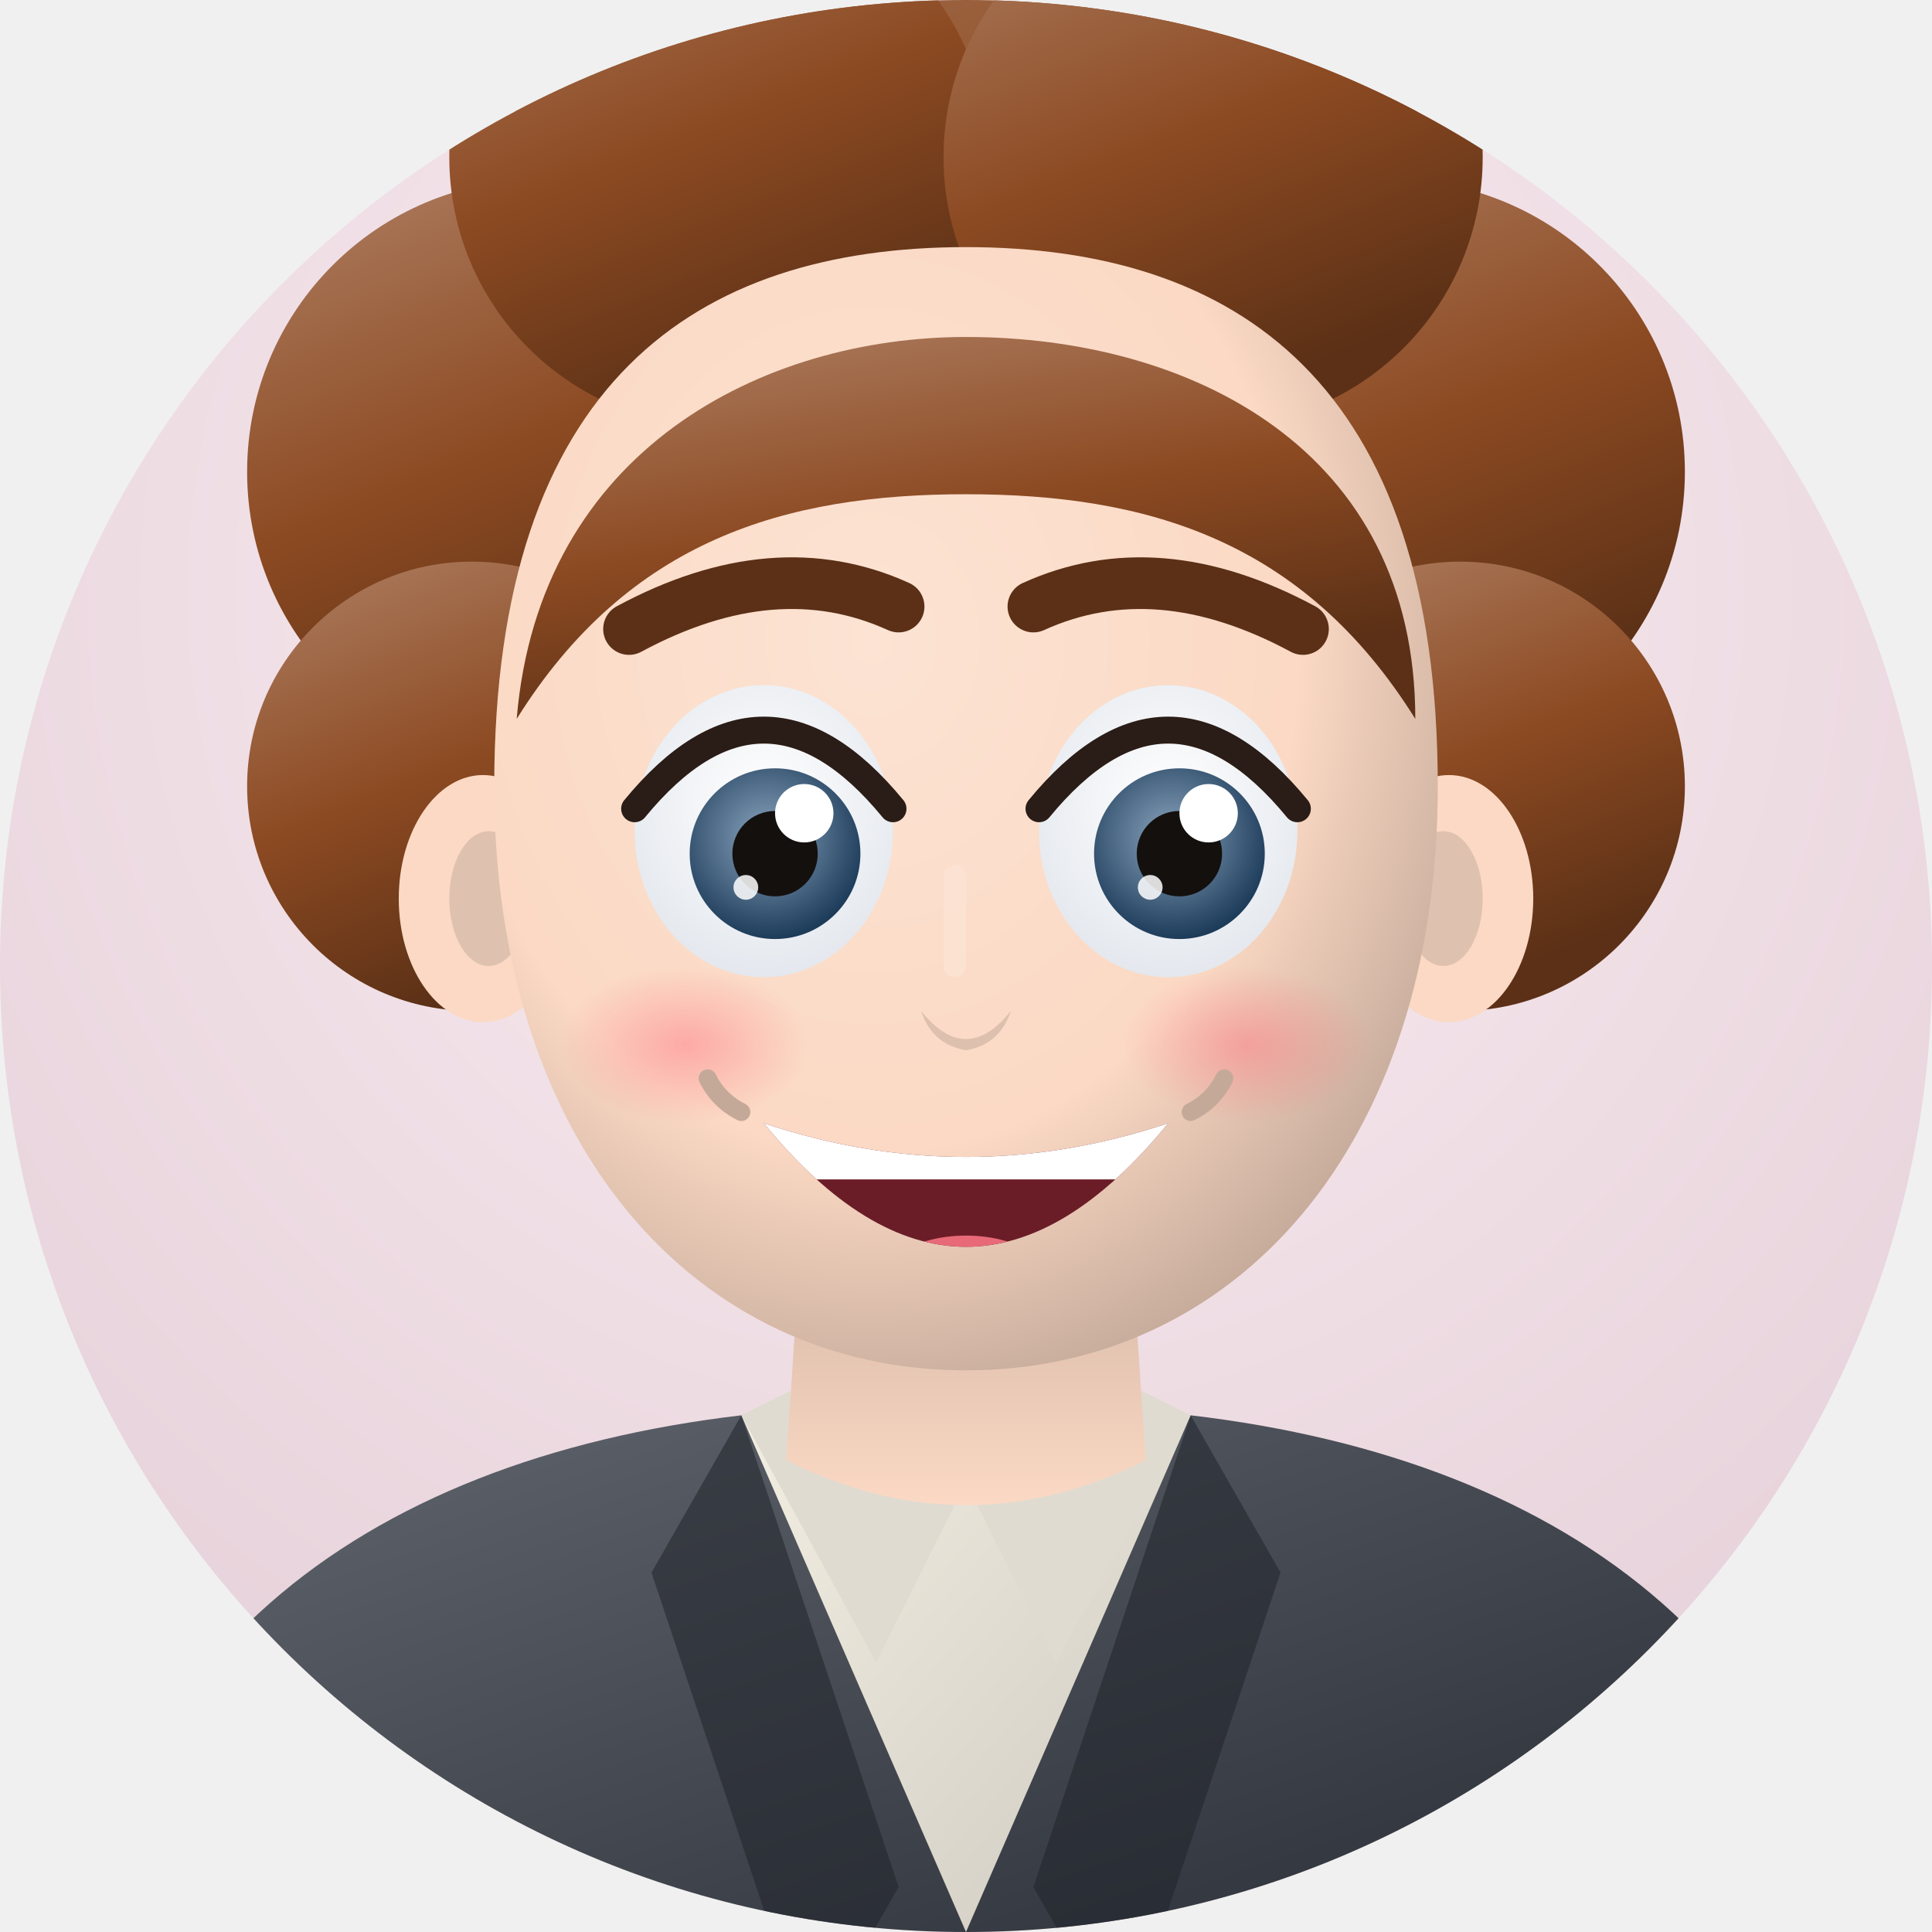
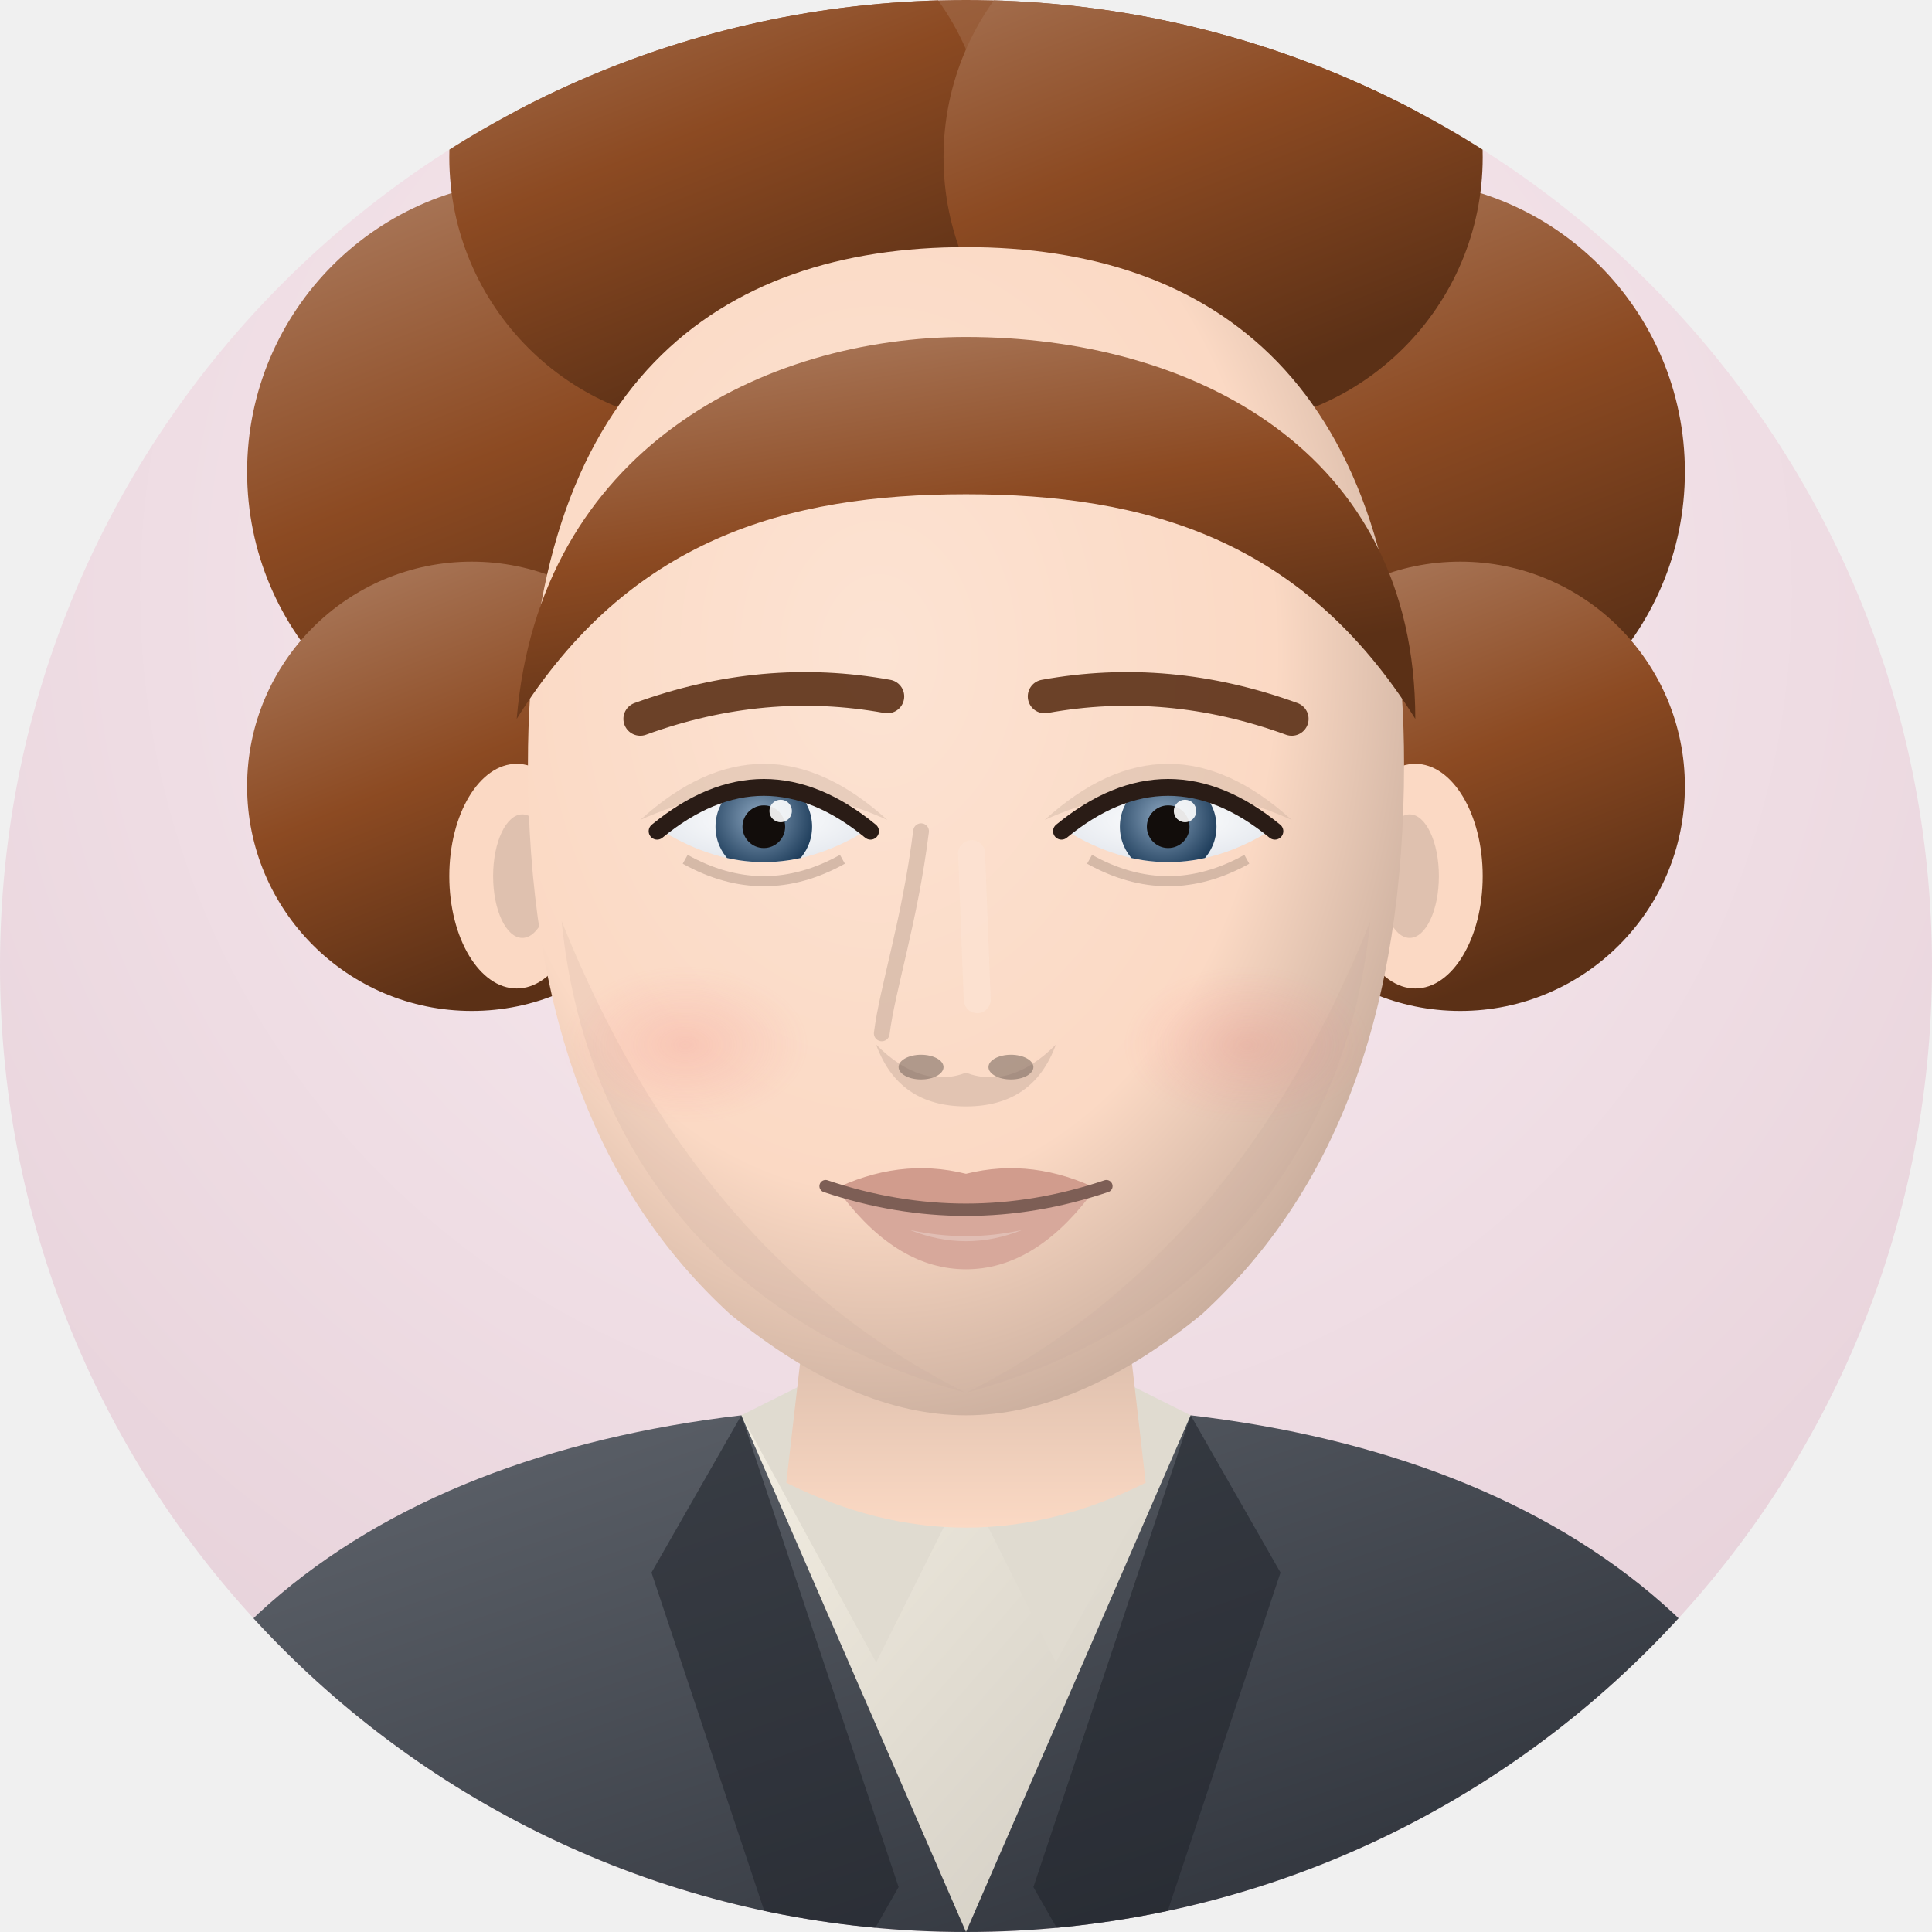
<svg xmlns="http://www.w3.org/2000/svg" viewBox="14 18 172 172" width="200" height="200">
  <defs>
    <radialGradient id="a12bg" cx="50%" cy="35%" r="75%">
      <stop offset="0" stop-color="#fbeef3" />
      <stop offset="1" stop-color="#e2cbd4" />
    </radialGradient>
    <radialGradient id="a12skin" cx="40%" cy="35%" r="70%">
      <stop offset="0" stop-color="#fce3d3" />
      <stop offset=".65" stop-color="#fbd9c4" />
      <stop offset="1" stop-color="#c4a999" />
    </radialGradient>
    <linearGradient id="a12neck" x1="0" y1="0" x2="0" y2="1">
      <stop offset="0" stop-color="#c4a999" />
      <stop offset="1" stop-color="#fbd9c4" />
    </linearGradient>
    <linearGradient id="a12hair" x1="0" y1="0" x2=".4" y2="1">
      <stop offset="0" stop-color="#af8064" />
      <stop offset=".55" stop-color="#8c4a22" />
      <stop offset="1" stop-color="#5b3016" />
    </linearGradient>
    <linearGradient id="a12jacket" x1="0" y1="0" x2="1" y2="1">
      <stop offset="0" stop-color="#636870" />
      <stop offset="1" stop-color="#21252d" />
    </linearGradient>
    <linearGradient id="a12shirt" x1="0" y1="0" x2="1" y2="1">
      <stop offset="0" stop-color="#f3eee2" />
      <stop offset="1" stop-color="#cfcac0" />
    </linearGradient>
    <radialGradient id="a12iris" cx="45%" cy="40%" r="60%">
      <stop offset="0" stop-color="#8ba5bf" />
      <stop offset="1" stop-color="#1d3c5a" />
    </radialGradient>
    <radialGradient id="a12blush" cx="50%" cy="50%" r="50%">
-       <stop offset="0" stop-color="#ff6f7d" stop-opacity=".45" />
+       <stop offset="0" stop-color="#e86a6a" stop-opacity=".18" />
      <stop offset="1" stop-color="#ff6f7d" stop-opacity="0" />
    </radialGradient>
    <radialGradient id="a12eyew" cx="50%" cy="40%" r="60%">
      <stop offset="0" stop-color="#ffffff" />
      <stop offset="1" stop-color="#e4e8ee" />
    </radialGradient>
    <clipPath id="a12c">
      <circle cx="100" cy="104" r="86" />
    </clipPath>
    <clipPath id="a12m">
      <path d="M82 118 Q100 140 118 118 Q100 124 82 118Z" />
    </clipPath>
  </defs>
  <g clip-path="url(#a12c)">
    <rect width="200" height="200" fill="url(#a12bg)" />
    <circle cx="100" cy="46" r="44" fill="url(#a12hair)" />
    <circle cx="62" cy="60" r="26" fill="url(#a12hair)" />
    <circle cx="138" cy="60" r="26" fill="url(#a12hair)" />
    <circle cx="56" cy="88" r="20" fill="url(#a12hair)" />
    <circle cx="144" cy="88" r="20" fill="url(#a12hair)" />
    <circle cx="78" cy="32" r="24" fill="url(#a12hair)" />
    <circle cx="122" cy="32" r="24" fill="url(#a12hair)" />
    <path fill="url(#a12jacket)" d="M20 200 C22 166 46 148 80 144 L120 144 C154 148 178 166 180 200Z" />
    <path fill="url(#a12shirt)" d="M80 144 L100 190 L120 144Z" />
    <path fill="#e0dbd0" d="M80 144 L92 166 L100 150 L108 166 L120 144 L112 140 L100 152 L88 140Z" />
    <path fill="#1f222a" d="M80 144 L94 186 L86 200 L72 158Z" opacity=".55" />
    <path fill="#1f222a" d="M120 144 L106 186 L114 200 L128 158Z" opacity=".55" />
-     <path fill="url(#a12neck)" d="M86 118 L114 118 L116 148 Q100 156 84 148Z" />
-     <ellipse cx="57" cy="98" rx="7.5" ry="11" fill="#fbd9c4" />
-     <ellipse cx="143" cy="98" rx="7.5" ry="11" fill="#fbd9c4" />
-     <ellipse cx="57.5" cy="98" rx="3.5" ry="6" fill="#c4a999" opacity=".5" />
-     <ellipse cx="142.5" cy="98" rx="3.5" ry="6" fill="#c4a999" opacity=".5" />
-     <path fill="url(#a12skin)" d="M58 88 C58 52 76 40 100 40 C124 40 142 52 142 88 C142 120 124 140 100 140 C76 140 58 120 58 88Z" />
+     <path fill="url(#a12neck)" d="M87 124 L113 124 L116 150 Q100 158 84 150Z" />
+     <ellipse cx="60" cy="96" rx="6" ry="10" fill="#fbd9c4" />
+     <ellipse cx="140" cy="96" rx="6" ry="10" fill="#fbd9c4" />
+     <ellipse cx="60.5" cy="96" rx="2.6" ry="5.5" fill="#c4a999" opacity=".5" />
+     <ellipse cx="139.5" cy="96" rx="2.6" ry="5.5" fill="#c4a999" opacity=".5" />
+     <path fill="url(#a12skin)" d="M61 86 C61 52 78 40 100 40 C122 40 139 52 139 86 C139 108 133 124 121 135 Q110 144 100 144 Q90 144 79 135 C67 124 61 108 61 86Z" />
+     <path fill="#c4a999" opacity=".18" d="M64 100 C66 120 78 136 100 142 C84 134 72 120 64 100Z M136 100 C134 120 122 136 100 142 C116 134 128 120 136 100Z" />
    <ellipse cx="75" cy="111" rx="11" ry="7" fill="url(#a12blush)" />
    <ellipse cx="125" cy="111" rx="11" ry="7" fill="url(#a12blush)" />
-     <ellipse cx="82" cy="92" rx="11.5" ry="13" fill="url(#a12eyew)" />
-     <circle cx="83" cy="94" r="7.6" fill="url(#a12iris)" />
-     <circle cx="83" cy="94" r="3.8" fill="#14100e" />
-     <circle cx="85.6" cy="90.4" r="2.6" fill="#ffffff" />
-     <circle cx="80.4" cy="97" r="1.1" fill="#ffffff" opacity=".85" />
-     <path fill="none" stroke="#2a1c16" stroke-width="2.4" stroke-linecap="round" d="M70.5 90 Q82 76 93.5 90" />
-     <ellipse cx="118" cy="92" rx="11.5" ry="13" fill="url(#a12eyew)" />
-     <circle cx="119" cy="94" r="7.6" fill="url(#a12iris)" />
-     <circle cx="119" cy="94" r="3.8" fill="#14100e" />
-     <circle cx="121.6" cy="90.4" r="2.6" fill="#ffffff" />
-     <circle cx="116.4" cy="97" r="1.1" fill="#ffffff" opacity=".85" />
-     <path fill="none" stroke="#2a1c16" stroke-width="2.4" stroke-linecap="round" d="M106.5 90 Q118 76 129.5 90" />
-     <path fill="none" stroke="#5b3016" stroke-width="4.6" stroke-linecap="round" d="M70 74 Q83 67 94 72" />
-     <path fill="none" stroke="#5b3016" stroke-width="4.6" stroke-linecap="round" d="M106 72 Q117 67 130 74" />
-     <path fill="#c4a999" opacity=".55" d="M96 108 Q100 113 104 108 Q103 111 100 111.5 Q97 111 96 108Z" />
-     <path fill="none" stroke="#fce3d3" stroke-width="2" stroke-linecap="round" opacity=".8" d="M99 96 L99 104" />
-     <path fill="#6b1d27" d="M82 118 Q100 140 118 118 Q100 124 82 118Z" />
-     <g clip-path="url(#a12m)">
-       <rect x="80" y="116" width="40" height="7" fill="#ffffff" />
-       <ellipse cx="100" cy="134" rx="9" ry="6" fill="#e86a78" />
+     <path fill="#c4a999" opacity=".35" d="M71 91 Q82 81 93 91 Q82 86 71 91Z" />
+     <path fill="url(#a12eyew)" d="M73 92 Q82 85 91 92 Q82 97.5 73 92Z" />
+     <clipPath id="a12e82">
+       <path d="M73 92 Q82 85 91 92 Q82 97.5 73 92Z" />
+     </clipPath>
+     <g clip-path="url(#a12e82)">
+       <circle cx="82" cy="91.6" r="4.3" fill="url(#a12iris)" />
+       <circle cx="82" cy="91.6" r="1.9" fill="#120d0b" />
+       <circle cx="83.5" cy="90.2" r="1" fill="#ffffff" opacity=".9" />
    </g>
-     <path fill="none" stroke="#c4a999" stroke-width="1.6" stroke-linecap="round" d="M80 117 Q78 116 77 114 M120 117 Q122 116 123 114" />
+     <path fill="none" stroke="#2a1c16" stroke-width="1.5" stroke-linecap="round" d="M72.5 92 Q82 84.2 91.5 92" />
+     <path fill="none" stroke="#c4a999" stroke-width=".9" opacity=".7" d="M75 94.5 Q82 98.4 89 94.5" />
+     <path fill="#c4a999" opacity=".35" d="M107 91 Q118 81 129 91 Q118 86 107 91Z" />
+     <path fill="url(#a12eyew)" d="M109 92 Q118 85 127 92 Q118 97.5 109 92Z" />
+     <clipPath id="a12e118">
+       <path d="M109 92 Q118 85 127 92 Q118 97.5 109 92Z" />
+     </clipPath>
+     <g clip-path="url(#a12e118)">
+       <circle cx="118" cy="91.6" r="4.3" fill="url(#a12iris)" />
+       <circle cx="118" cy="91.6" r="1.9" fill="#120d0b" />
+       <circle cx="119.5" cy="90.2" r="1" fill="#ffffff" opacity=".9" />
+     </g>
+     <path fill="none" stroke="#2a1c16" stroke-width="1.5" stroke-linecap="round" d="M108.5 92 Q118 84.2 127.5 92" />
+     <path fill="none" stroke="#c4a999" stroke-width=".9" opacity=".7" d="M111 94.5 Q118 98.4 125 94.5" />
+     <path fill="none" stroke="#5b3016" stroke-width="3" stroke-linecap="round" opacity=".9" d="M71 82 Q82 78 93 80" />
+     <path fill="none" stroke="#5b3016" stroke-width="3" stroke-linecap="round" opacity=".9" d="M107 80 Q118 78 129 82" />
+     <path fill="none" stroke="#c4a999" stroke-width="1.4" stroke-linecap="round" opacity=".55" d="M96 92 C95 100 93 106 92.5 110" />
+     <path fill="none" stroke="#fce3d3" stroke-width="2.4" stroke-linecap="round" opacity=".7" d="M100.5 94 L101 107" />
+     <path fill="#c4a999" opacity=".45" d="M92 111 Q96 115 100 113.5 Q104 115 108 111 Q106 116.5 100 116.5 Q94 116.5 92 111Z" />
+     <ellipse cx="96" cy="113" rx="2" ry="1.1" fill="#7e6d62" opacity=".6" />
+     <ellipse cx="104" cy="113" rx="2" ry="1.1" fill="#7e6d62" opacity=".6" />
+     <path fill="#d19c8d" d="M88 124 Q94 121 100 122.5 Q106 121 112 124 Q106 125.5 100 125.5 Q94 125.5 88 124Z" />
+     <path fill="#d7a89b" d="M89 124.5 Q100 126.5 111 124.5 Q106 131 100 131 Q94 131 89 124.5Z" />
+     <path fill="#ffffff" opacity=".25" d="M95 127.5 Q100 129.5 105 127.5 Q100 128.6 95 127.5Z" />
+     <path fill="none" stroke="#7d5e55" stroke-width="1.1" stroke-linecap="round" d="M87.5 123.6 Q100 127.8 112.5 123.6" />
    <path fill="url(#a12hair)" d="M60 82 C62 58 82 48 100 48 C120 48 140 58 140 82 C130 66 116 62 100 62 C84 62 70 66 60 82Z" />
  </g>
</svg>
